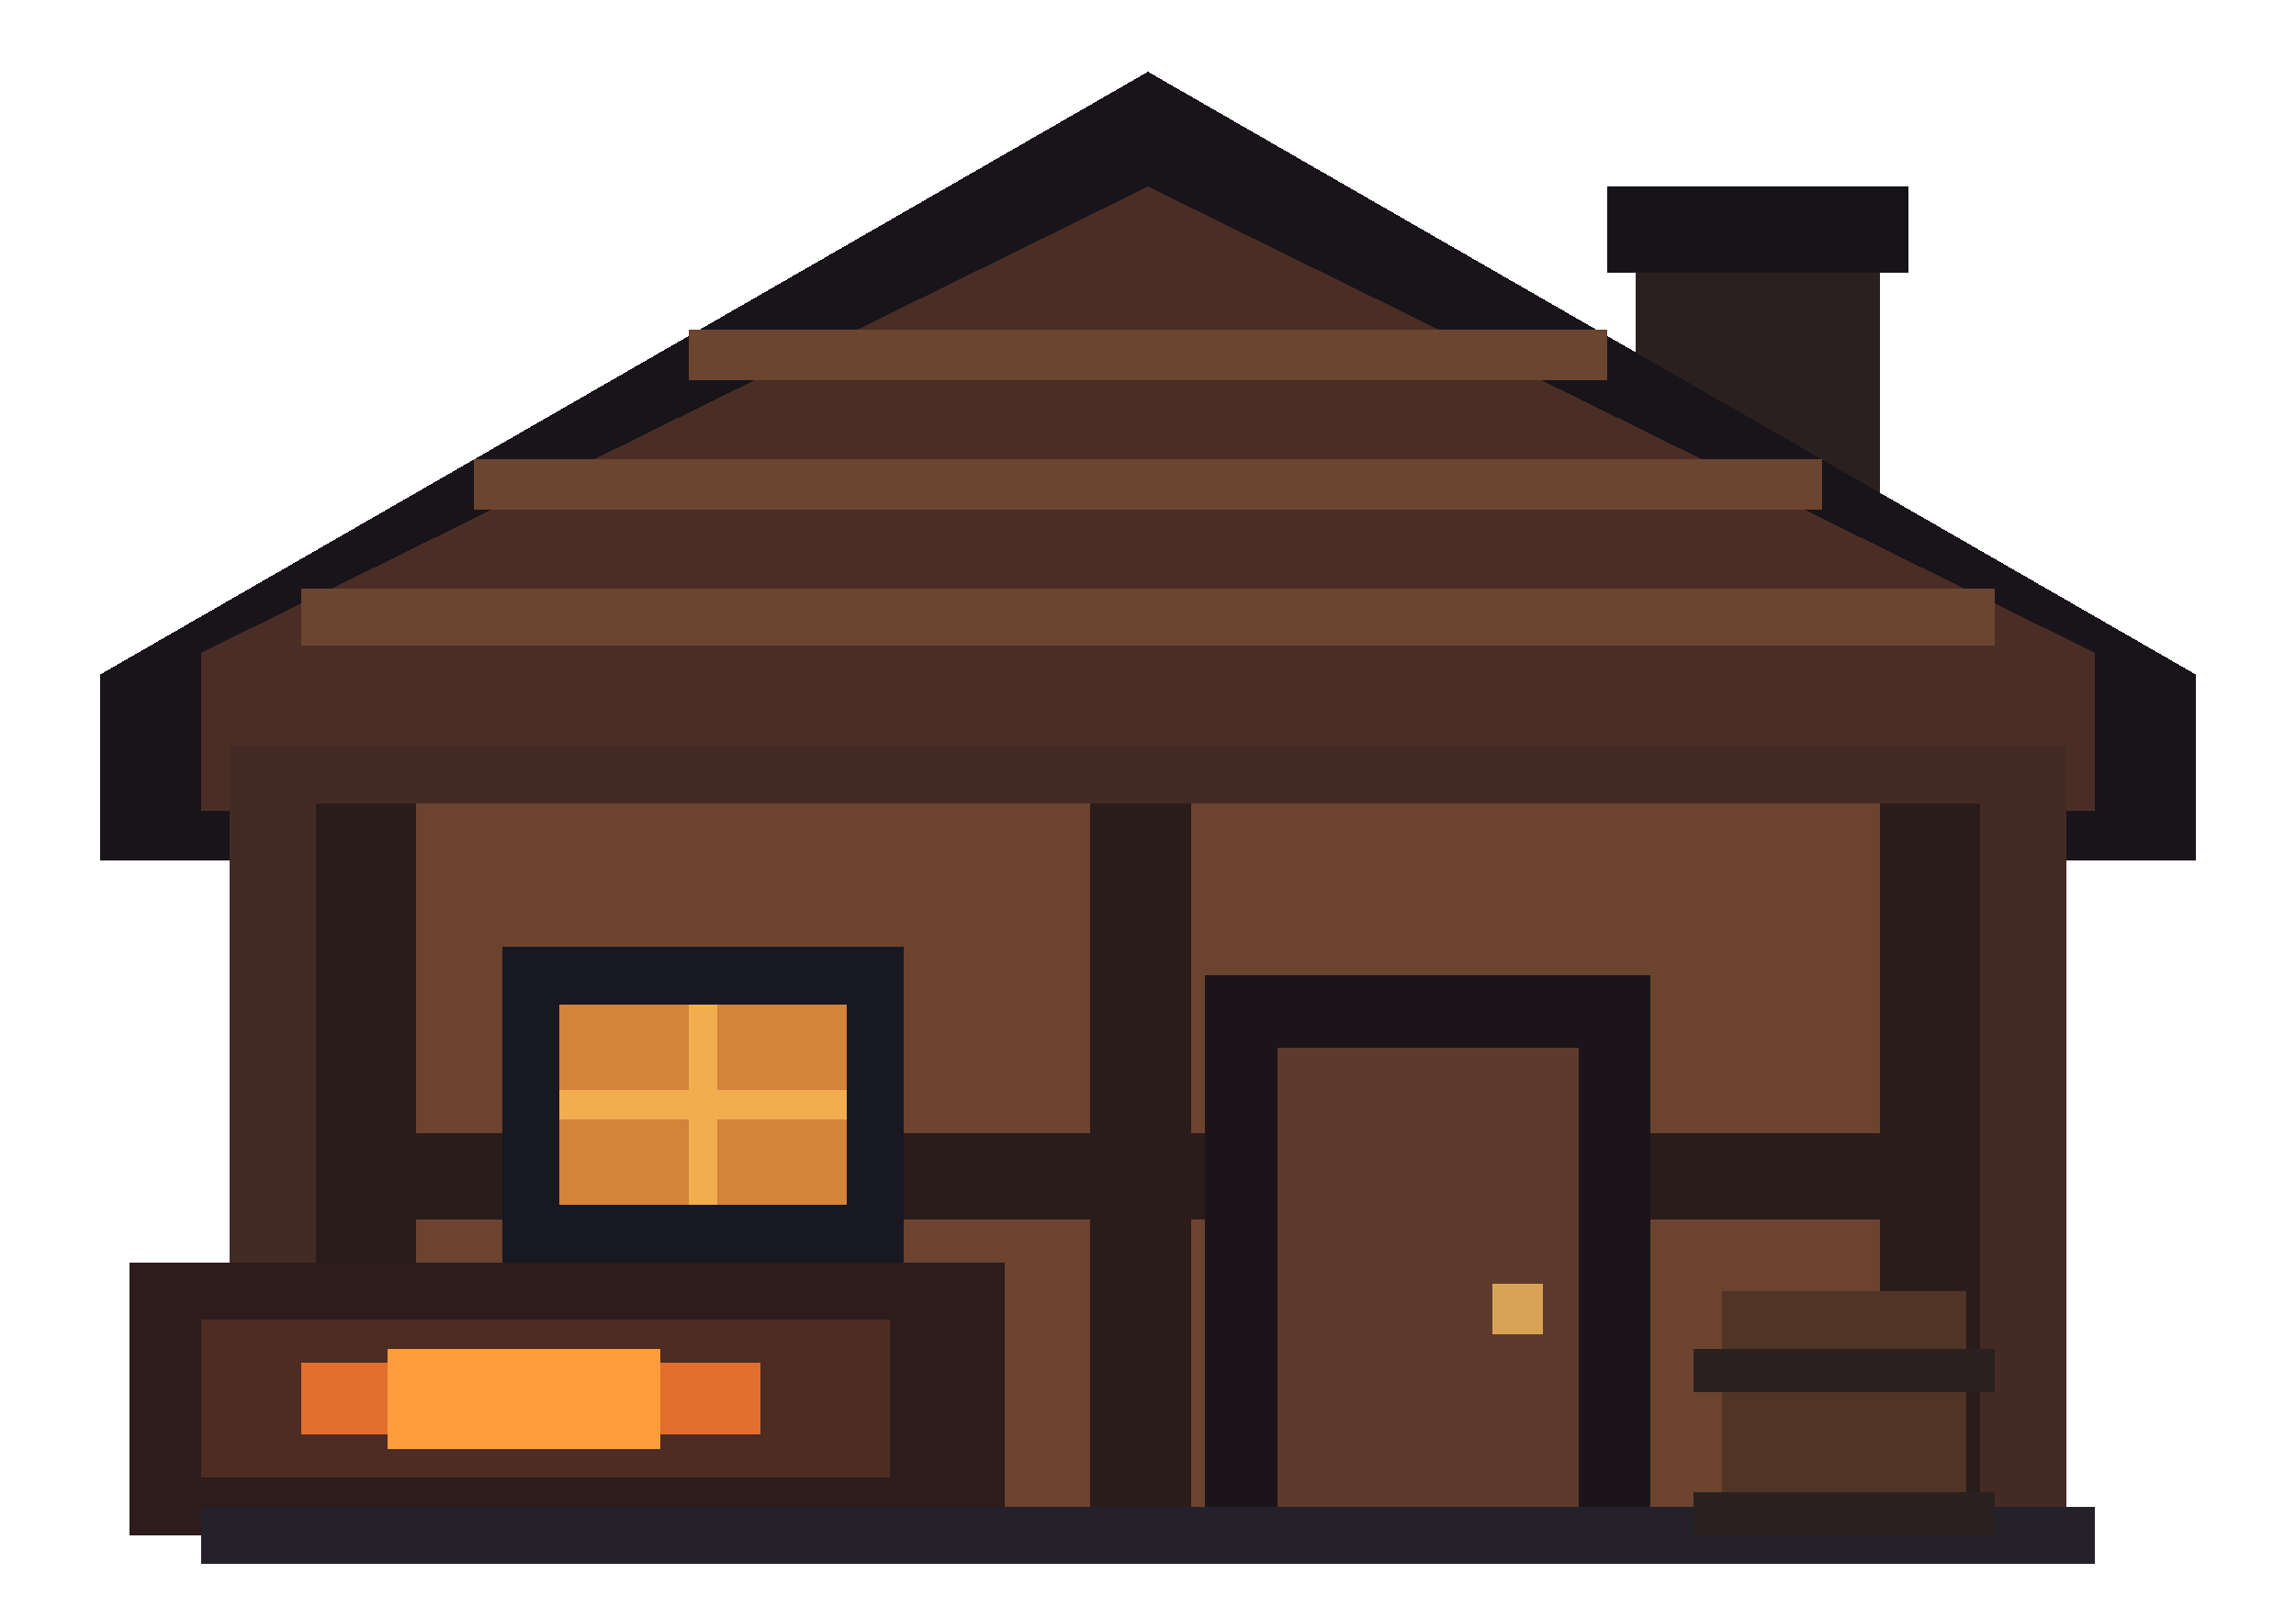
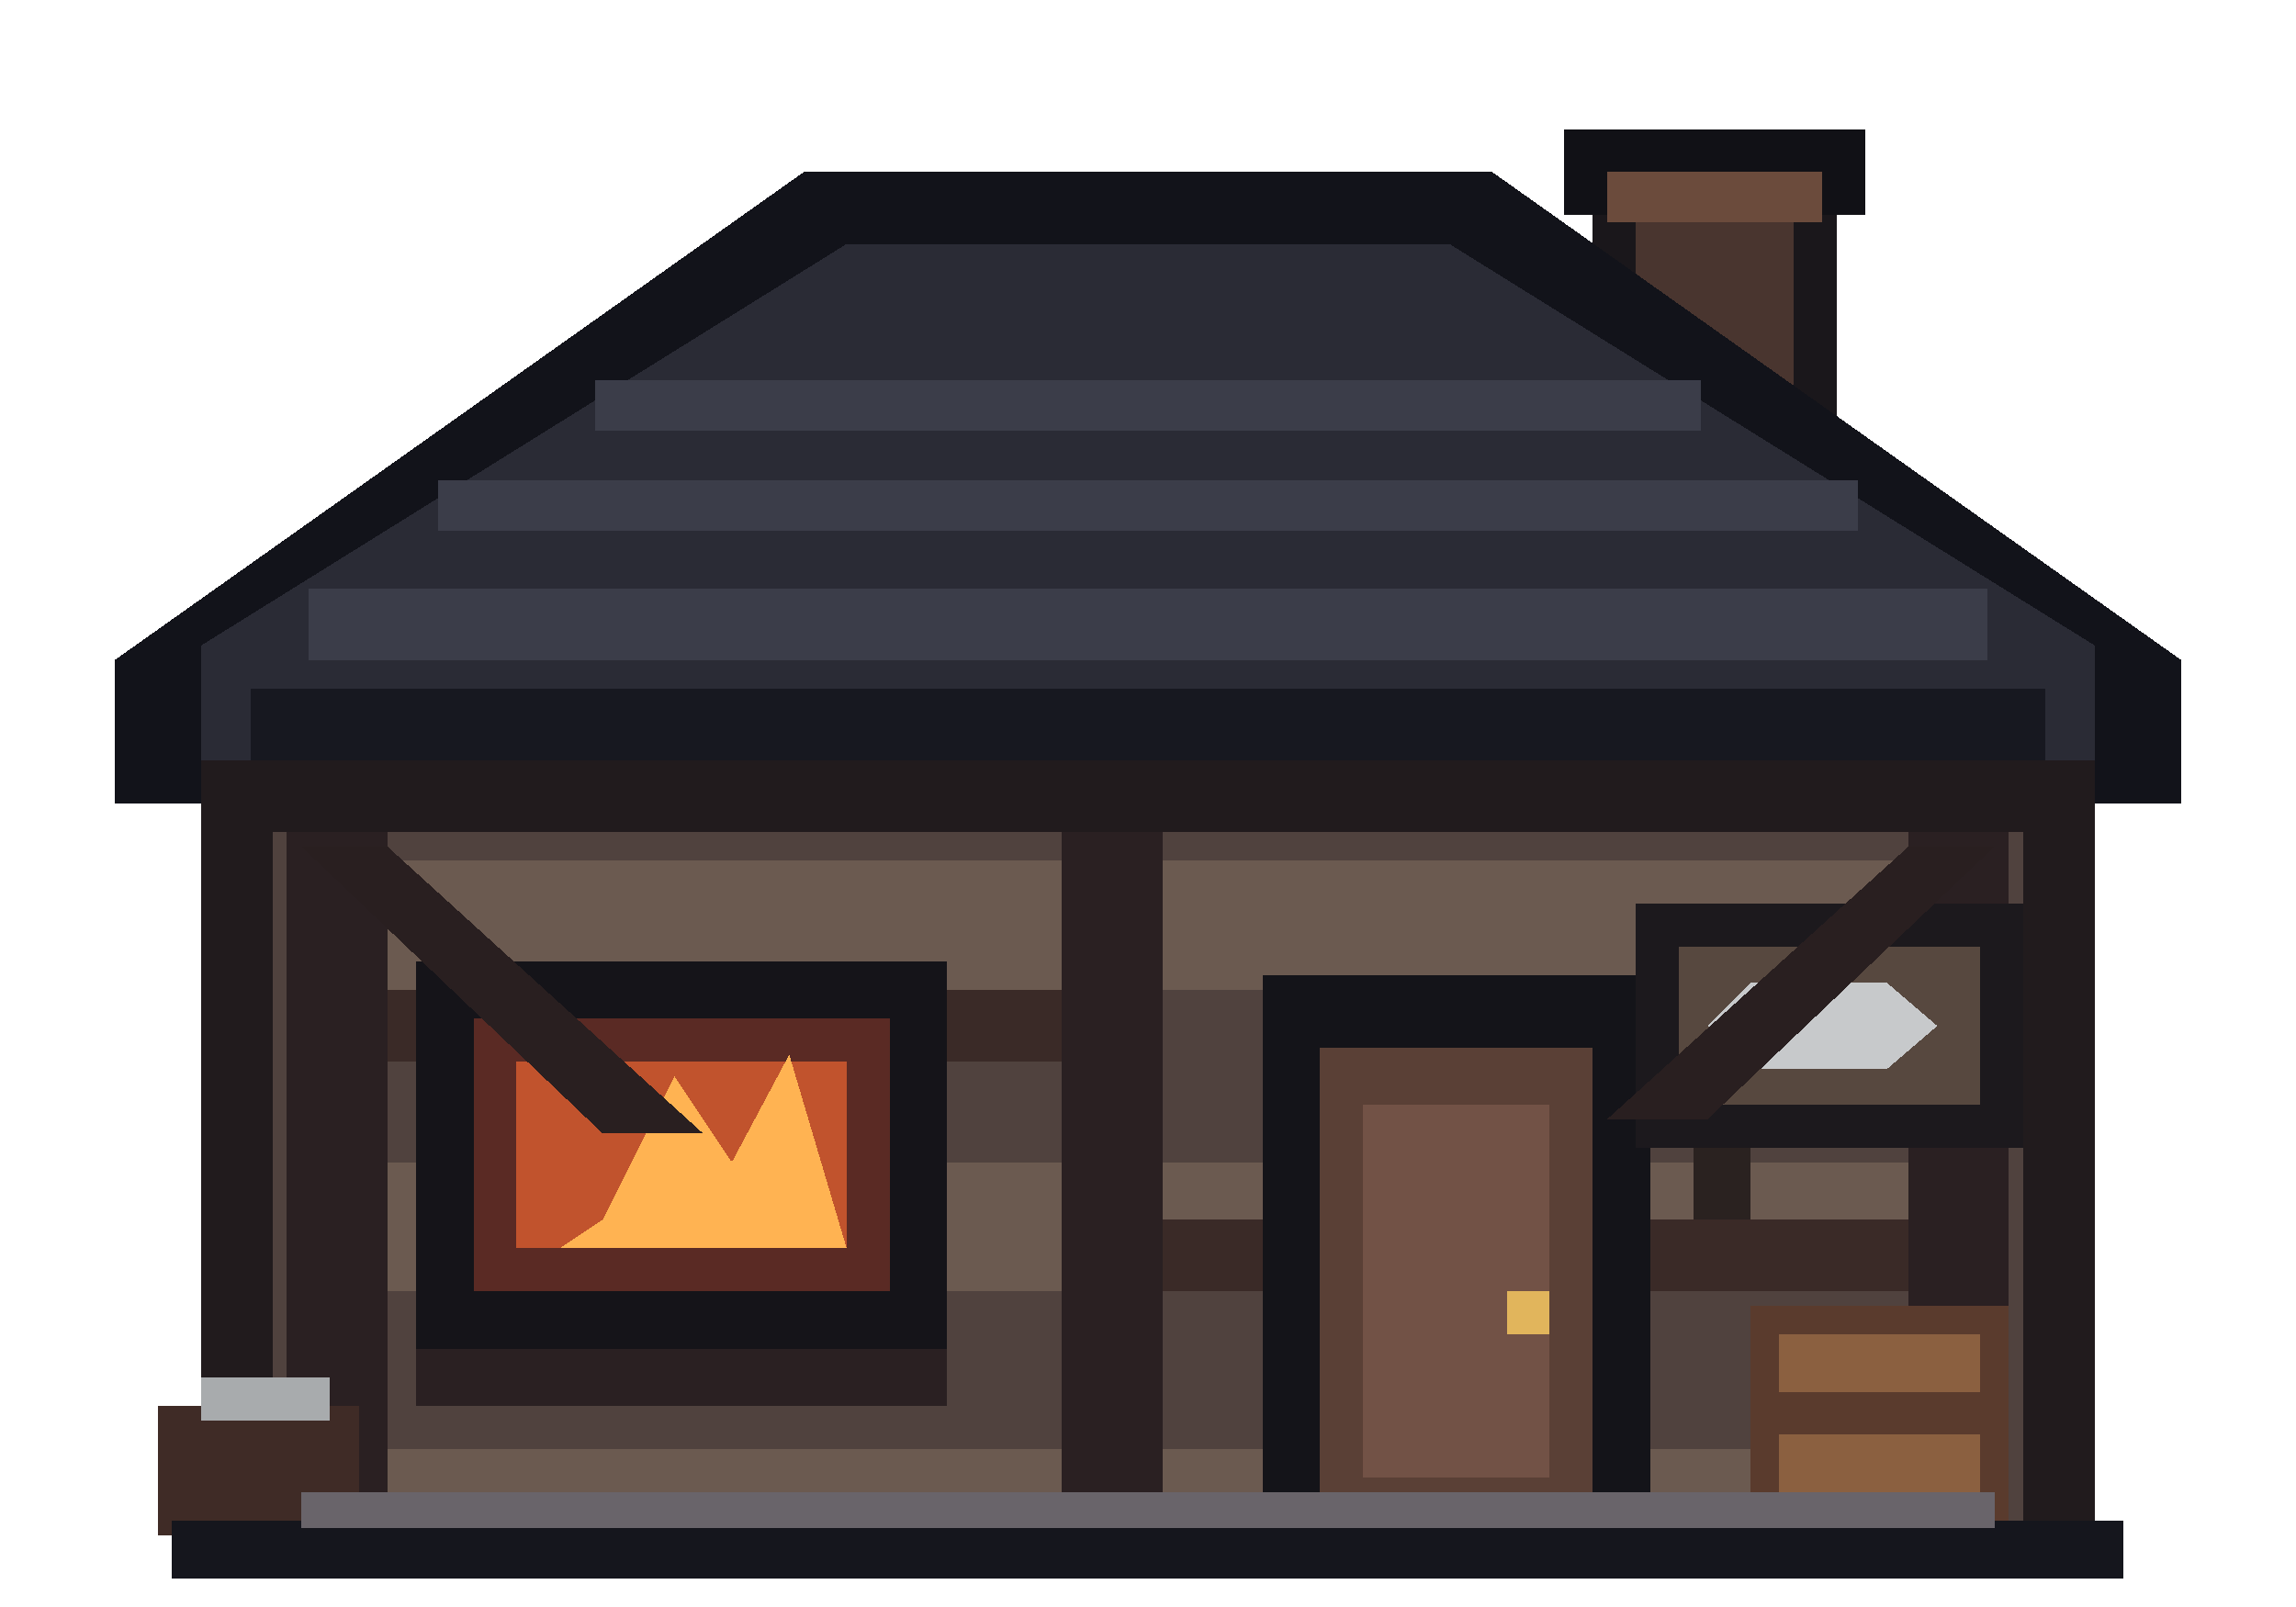
<svg xmlns="http://www.w3.org/2000/svg" width="320" height="224" viewBox="0 0 320 224" shape-rendering="crispEdges">
  <rect width="320" height="224" fill="none" />
-   <rect x="228" y="30" width="34" height="66" fill="#2b2020" />
-   <rect x="224" y="26" width="42" height="12" fill="#171419" />
-   <path fill="#18141a" d="M14 94 160 10 306 94v26H14z" />
-   <path fill="#4a2d24" d="M28 91 160 26 292 91v22H28z" />
-   <path fill="#6b4530" d="M42 82h236v8H42zm24-18h188v7H66zm30-18h128v7H96z" />
-   <rect x="32" y="104" width="256" height="110" fill="#442a24" />
-   <rect x="44" y="112" width="232" height="102" fill="#6b432e" />
-   <path fill="#2b1c1c" d="M44 112h14v102H44zm218 0h14v102h-14zM152 112h14v102h-14zM44 158h232v12H44z" />
-   <rect x="168" y="136" width="62" height="78" fill="#1b1519" />
-   <rect x="178" y="146" width="42" height="68" fill="#5d3a2d" />
-   <rect x="208" y="179" width="7" height="7" fill="#d8a356" />
-   <rect x="70" y="132" width="56" height="44" fill="#181822" />
-   <rect x="78" y="140" width="40" height="28" fill="#d4833b" />
-   <path fill="#f2ad4f" d="M96 140h4v28h-4zm-18 12h40v4H78z" />
-   <rect x="18" y="176" width="122" height="38" fill="#2d1c1b" />
-   <rect x="28" y="184" width="96" height="22" fill="#4d2c22" />
-   <path fill="#e36f2e" d="M42 190h64v10H42z" />
-   <path fill="#ff9c3c" d="M54 188h38v14H54z" />
-   <rect x="28" y="210" width="264" height="8" fill="#24212a" />
-   <rect x="240" y="180" width="34" height="34" fill="#503426" />
-   <path fill="#2a2120" d="M236 188h42v6h-42zm0 20h42v6h-42z" />
+   <rect x="222" y="22" width="34" height="74" fill="#1a171b" />
+   <rect x="228" y="30" width="22" height="66" fill="#49352f" />
+   <rect x="218" y="18" width="42" height="12" fill="#111116" />
+   <rect x="224" y="24" width="30" height="7" fill="#6b4b3c" />
+   <path fill="#12131a" d="M16 92 112 24h96l96 68v20H16z" />
+   <path fill="#2a2b35" d="M28 90 118 34h84l90 56v16H28z" />
+   <path fill="#3b3d49" d="M43 82h234v10H43zm18-15h198v7H61zm22-14h154v7H83z" />
+   <path fill="#171820" d="M35 96h250v12H35z" />
+   <rect x="28" y="106" width="264" height="108" fill="#211b1d" />
+   <rect x="38" y="116" width="244" height="98" fill="#50423e" />
+   <path fill="#6b5a50" d="M42 120h236v18H42zm0 42h236v18H42zm0 40h236v12H42z" />
+   <path fill="#2a2022" d="M40 116h14v98H40zm226 0h14v98h-14zM148 116h14v98h-14z" />
+   <path fill="#3a2a27" d="M54 138h94v10H54zm108 32h104v10H162z" />
+   <rect x="58" y="134" width="74" height="54" fill="#151419" />
+   <rect x="66" y="142" width="58" height="38" fill="#5a2a24" />
+   <rect x="72" y="148" width="46" height="26" fill="#c1532d" />
+   <path fill="#ffb352" d="M84 170 94 150l8 12 8-15 8 27H78z" />
+   <rect x="58" y="188" width="74" height="8" fill="#2a2022" />
+   <rect x="176" y="136" width="54" height="78" fill="#141419" />
+   <rect x="184" y="146" width="38" height="68" fill="#5a4036" />
+   <path fill="#725246" d="M190 154h26v52h-26z" />
+   <rect x="210" y="180" width="6" height="6" fill="#e1b55c" />
+   <rect x="236" y="128" width="8" height="42" fill="#2a2220" />
+   <rect x="228" y="126" width="54" height="34" fill="#1c191d" />
+   <rect x="234" y="132" width="42" height="22" fill="#57483f" />
+   <path fill="#c7c9cb" d="M244 137h19l7 6-7 6h-19l-6-6z" />
+   <path fill="#291f20" d="M42 118h12l44 40H84zM278 118h-12l-42 38h14z" />
+   <rect x="244" y="182" width="36" height="32" fill="#5a3b2d" />
+   <path fill="#8b6040" d="M248 186h28v8h-28zm0 14h28v8h-28z" />
+   <rect x="22" y="196" width="28" height="18" fill="#3f2b26" />
+   <path fill="#a8abad" d="M28 192h18v6H28z" />
+   <rect x="24" y="212" width="272" height="8" fill="#15161d" />
+   <rect x="42" y="208" width="236" height="5" fill="#69646a" />
</svg>
